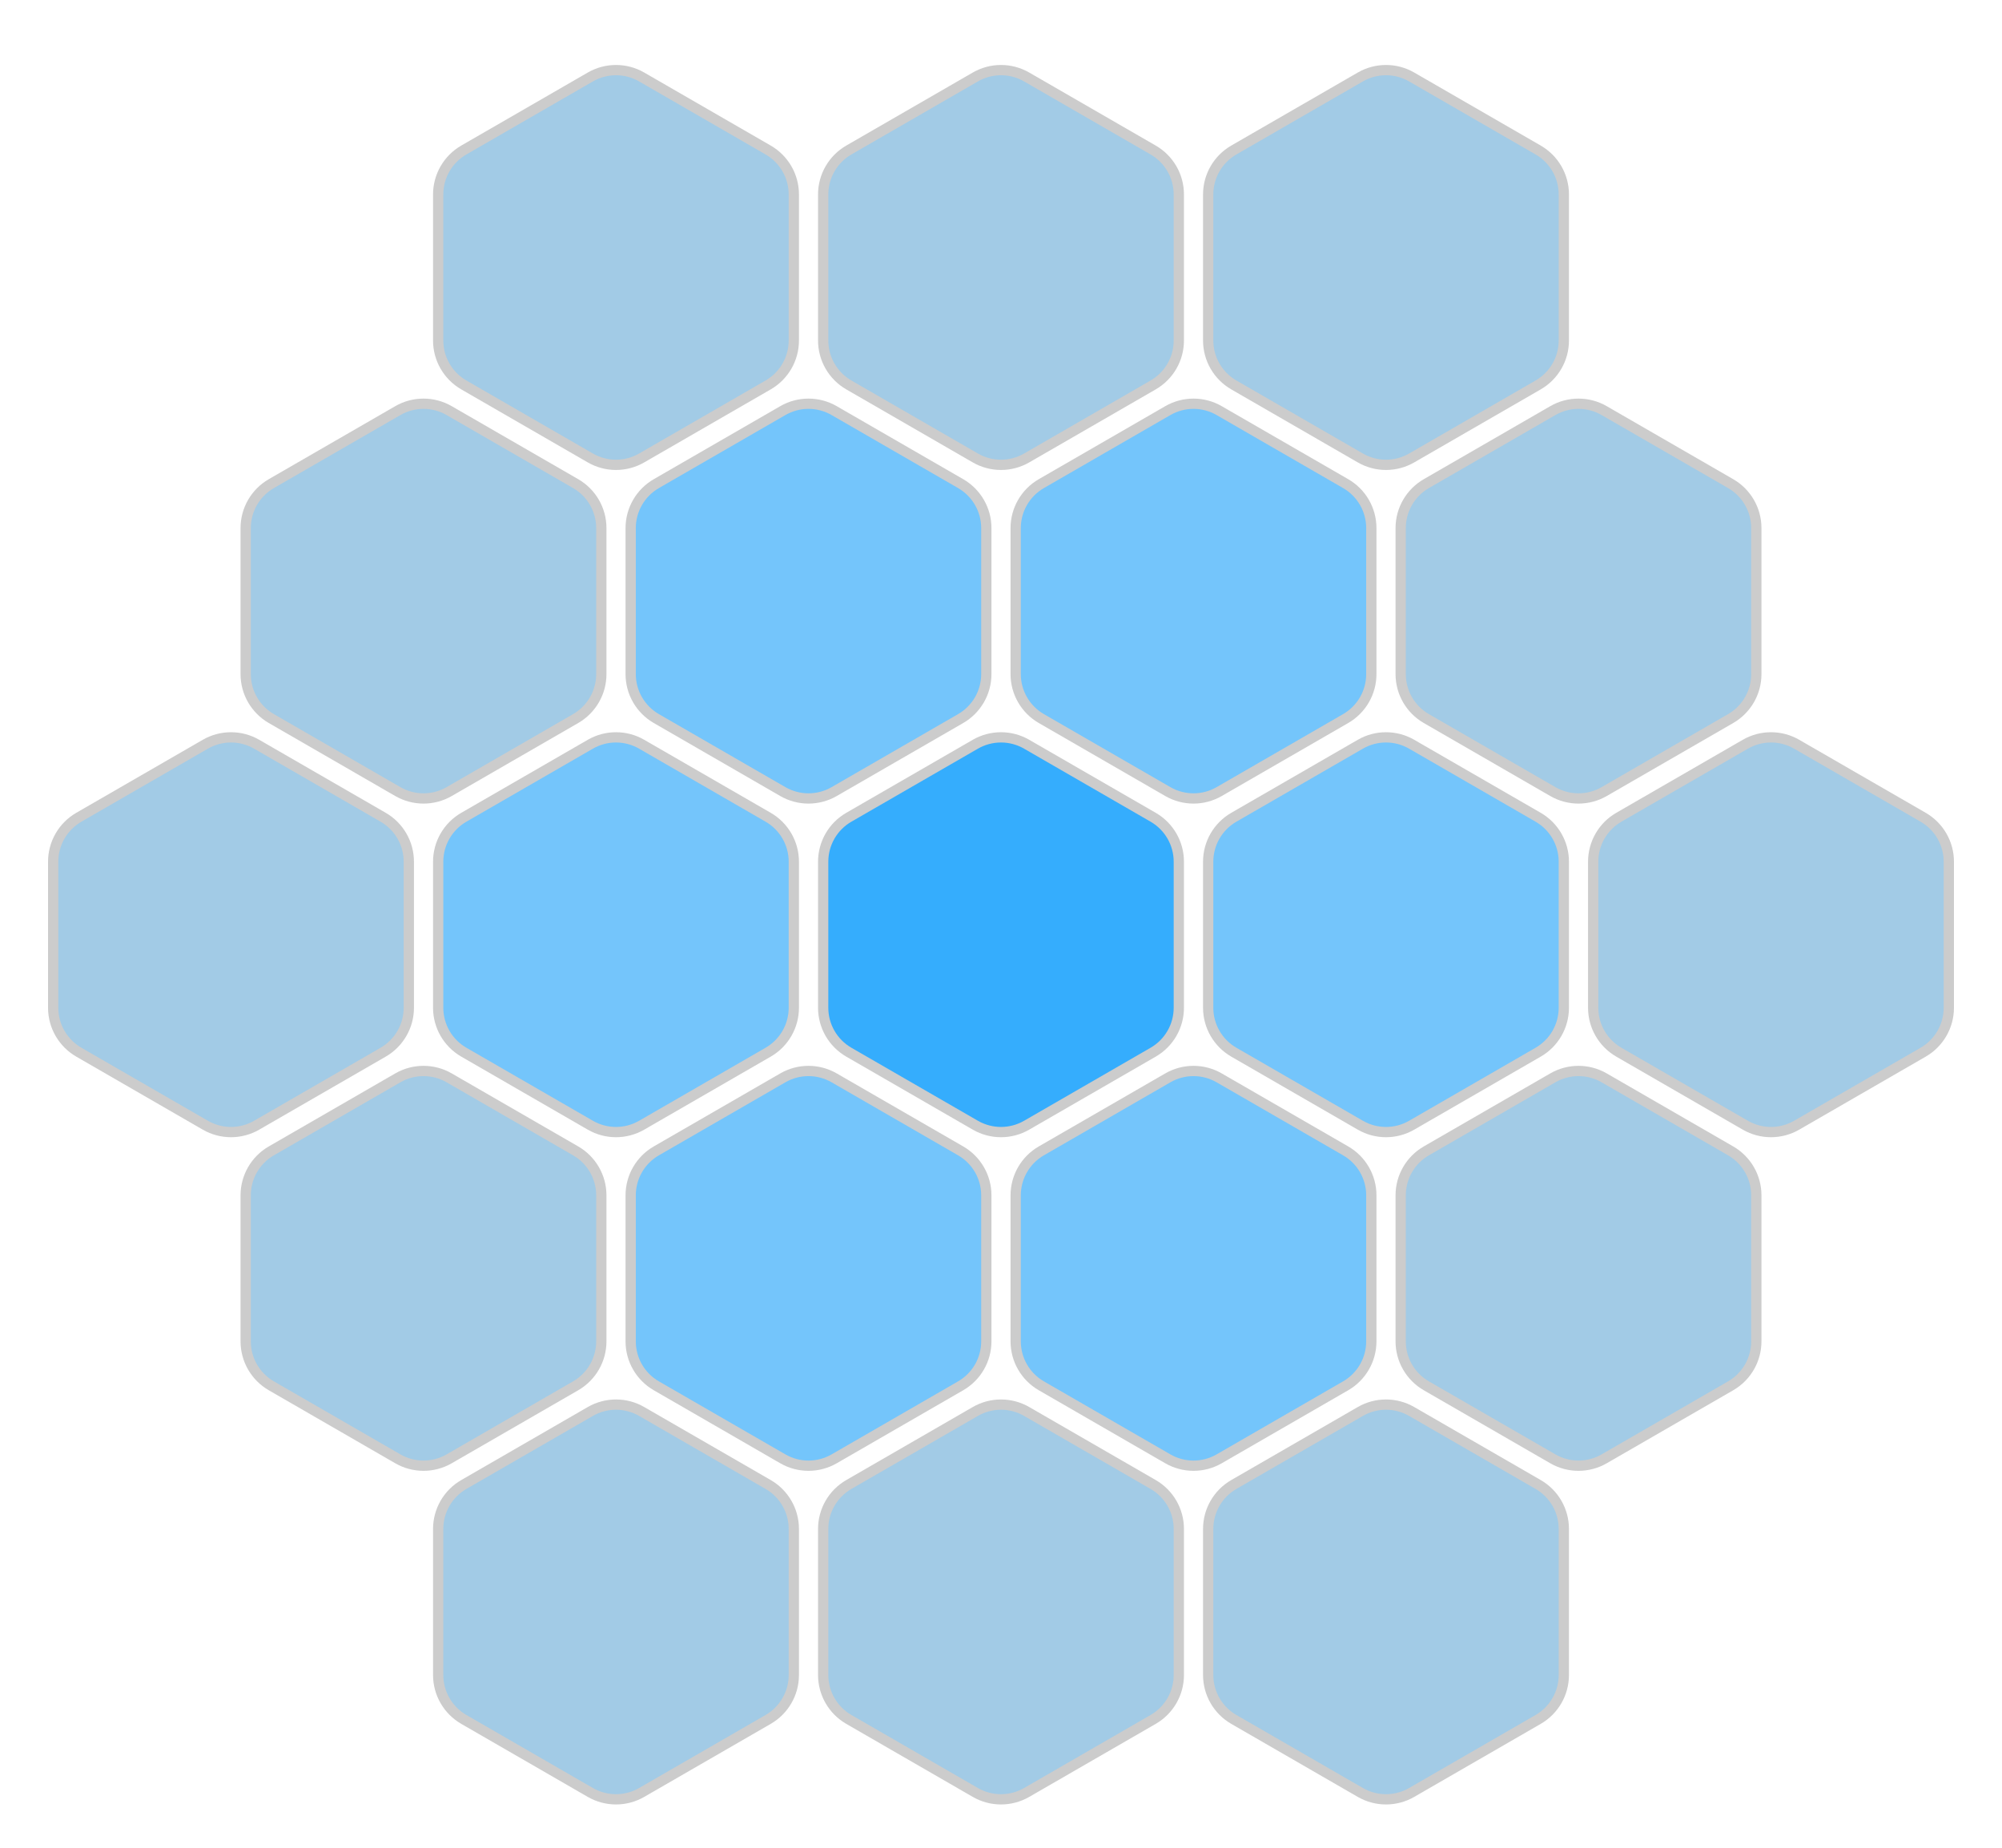
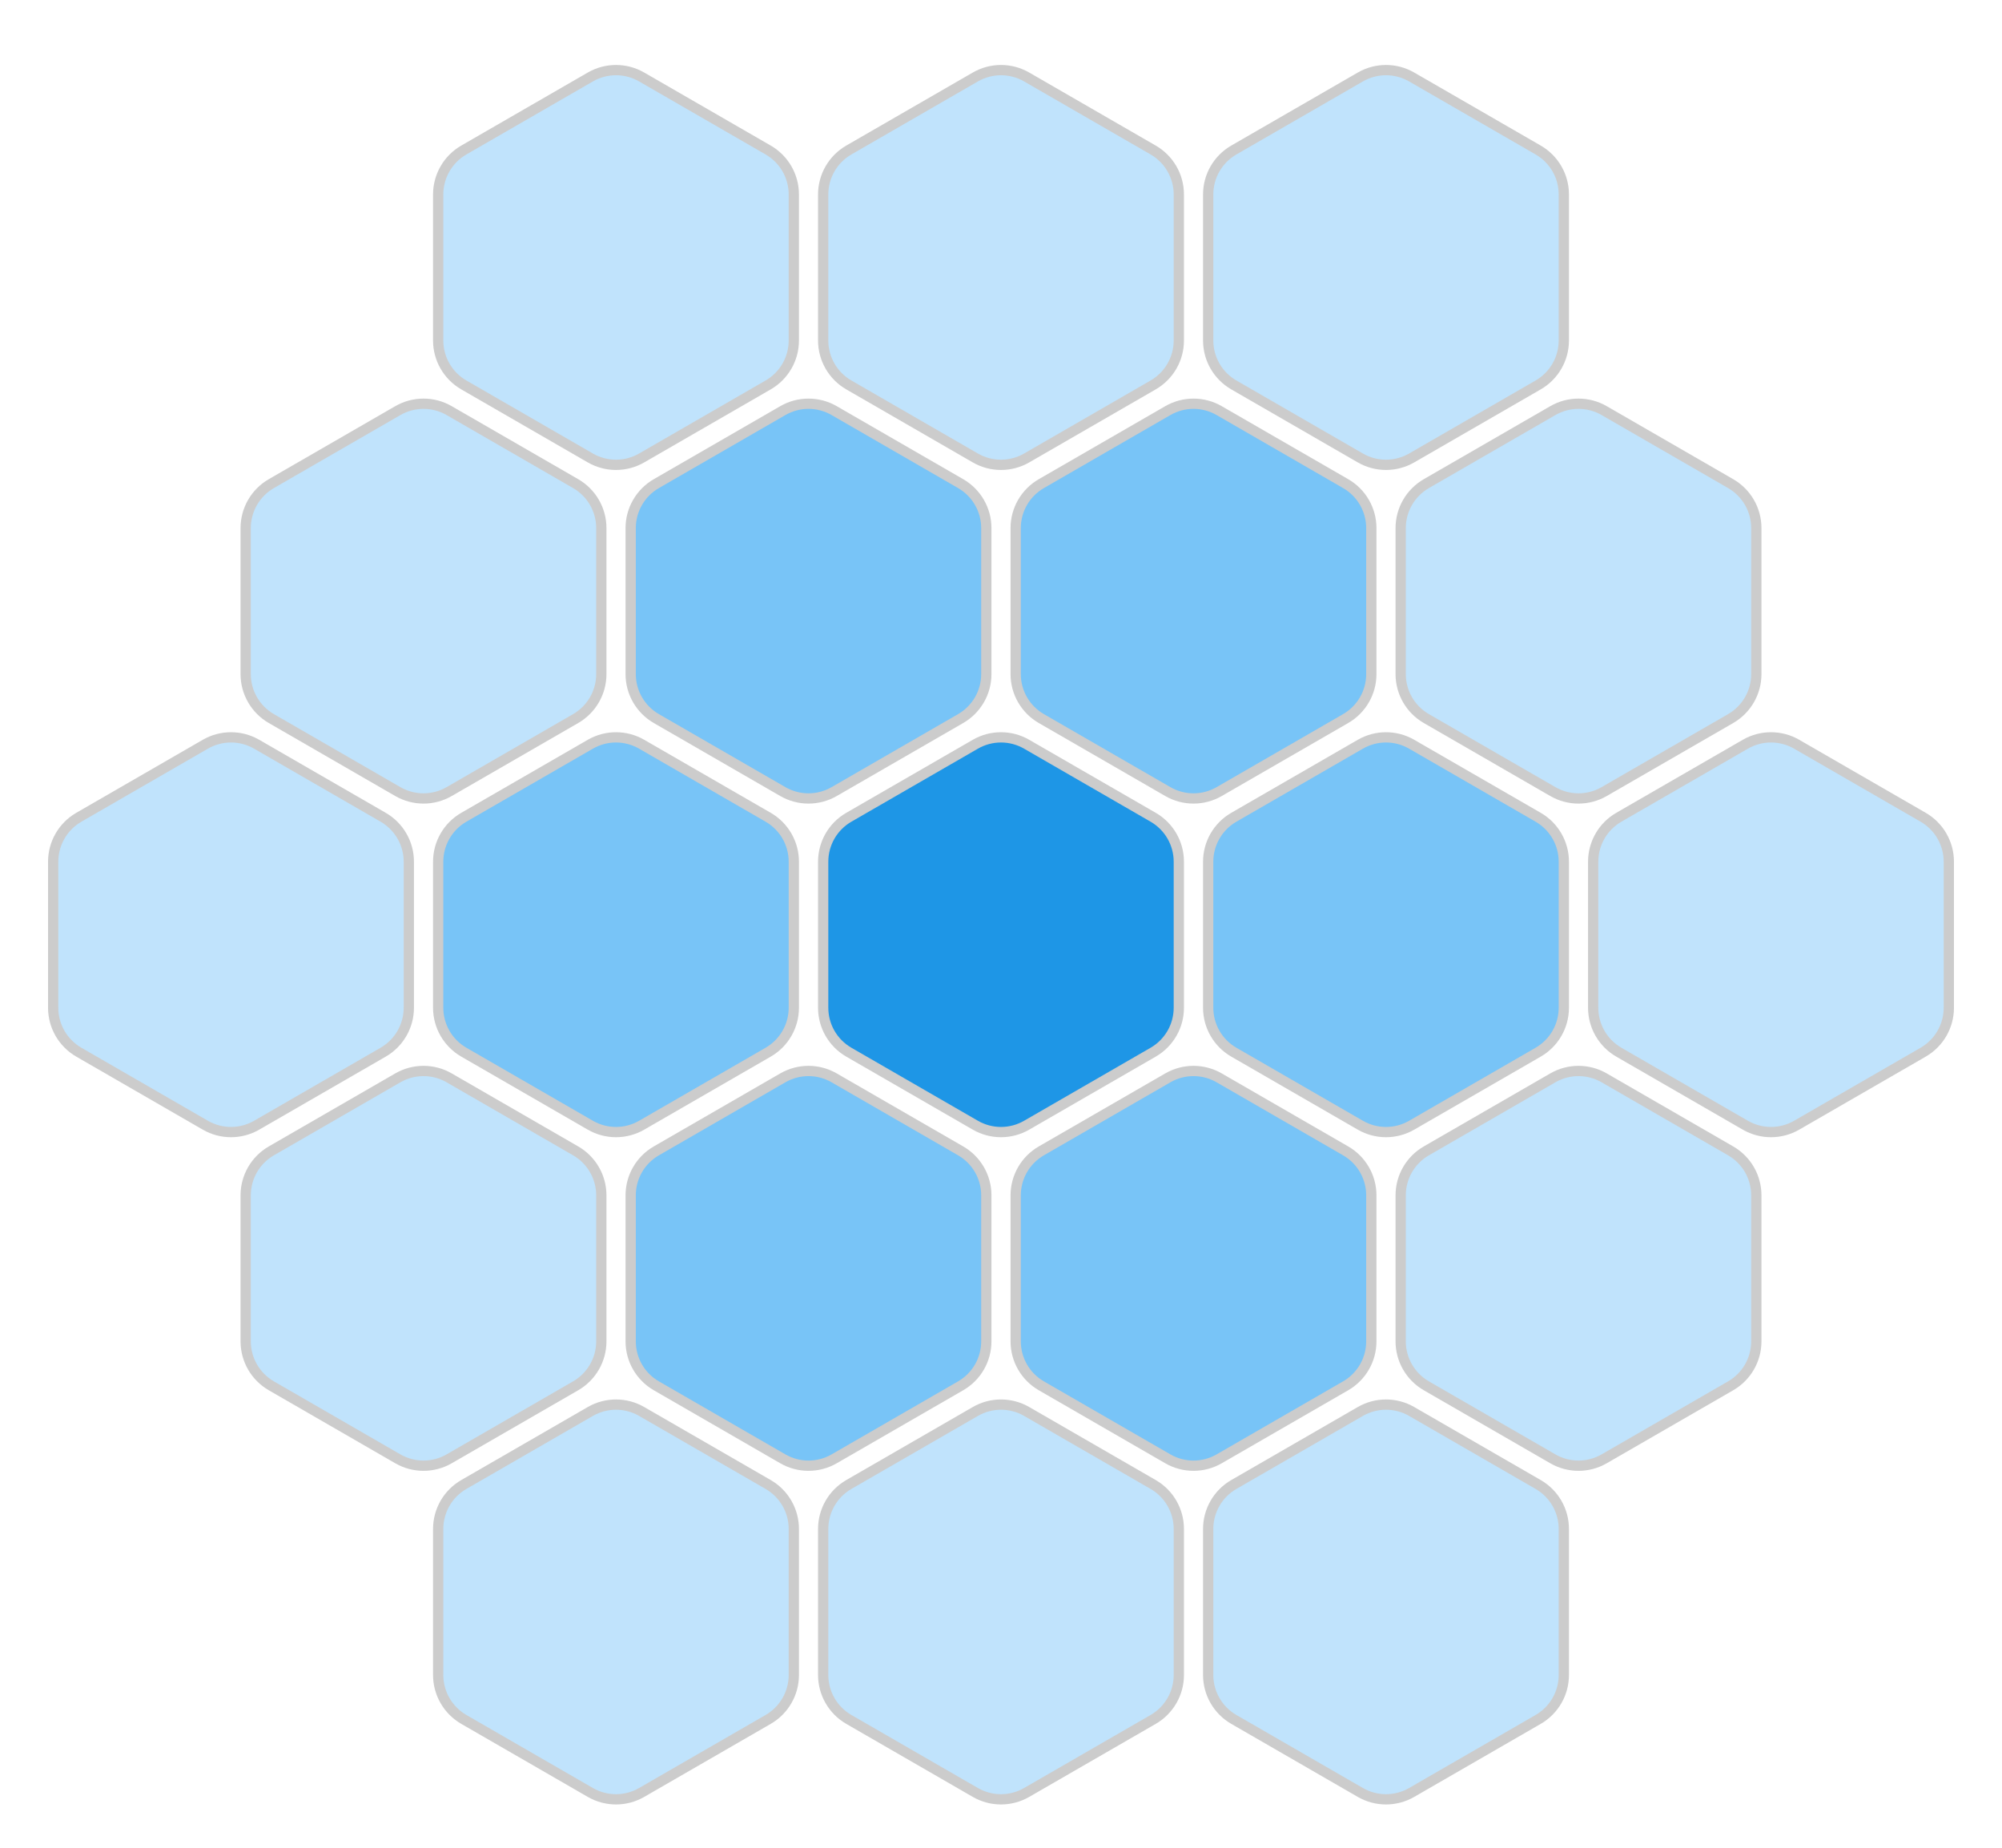
<svg xmlns="http://www.w3.org/2000/svg" id="svg2" viewBox="0 0 390 360">
-   <path stroke="rgb(204, 204, 204)" fill="hsl(204, 58%, 77%)" stroke-width="2" d="       M 115 15       a 10 10 0 0 1 10 0       l 24.641 14.226       a 10 10 0 0 1 5 8.66       l 0 28.453       a 10 10 0 0 1 -5 8.66       l -24.641 14.226       a 10 10 0 0 1 -10 0       l -24.641 -14.226       a 10 10 0 0 1 -5 -8.66       l 0 -28.453       a 10 10 0 0 1 5 -8.66       Z       " />
-   <path stroke="rgb(204, 204, 204)" fill="hsl(204, 58%, 77%)" stroke-width="2" d="       M 190 15       a 10 10 0 0 1 10 0       l 24.641 14.226       a 10 10 0 0 1 5 8.66       l 0 28.453       a 10 10 0 0 1 -5 8.66       l -24.641 14.226       a 10 10 0 0 1 -10 0       l -24.641 -14.226       a 10 10 0 0 1 -5 -8.66       l 0 -28.453       a 10 10 0 0 1 5 -8.66       Z       " />
-   <path stroke="rgb(204, 204, 204)" fill="hsl(204, 58%, 77%)" stroke-width="2" d="       M 265 15       a 10 10 0 0 1 10 0       l 24.641 14.226       a 10 10 0 0 1 5 8.66       l 0 28.453       a 10 10 0 0 1 -5 8.66       l -24.641 14.226       a 10 10 0 0 1 -10 0       l -24.641 -14.226       a 10 10 0 0 1 -5 -8.66       l 0 -28.453       a 10 10 0 0 1 5 -8.66       Z       " />
-   <path stroke="rgb(204, 204, 204)" fill="hsl(204, 58%, 77%)" stroke-width="2" d="       M 77.5 80       a 10 10 0 0 1 10 0       l 24.641 14.226       a 10 10 0 0 1 5 8.66       l 0 28.453       a 10 10 0 0 1 -5 8.66       l -24.641 14.226       a 10 10 0 0 1 -10 0       l -24.641 -14.226       a 10 10 0 0 1 -5 -8.66       l 0 -28.453       a 10 10 0 0 1 5 -8.66       Z       " />
-   <path stroke="rgb(204, 204, 204)" fill="hsl(204, 94%, 72%)" stroke-width="2" d="       M 152.5 80       a 10 10 0 0 1 10 0       l 24.641 14.226       a 10 10 0 0 1 5 8.66       l 0 28.453       a 10 10 0 0 1 -5 8.66       l -24.641 14.226       a 10 10 0 0 1 -10 0       l -24.641 -14.226       a 10 10 0 0 1 -5 -8.66       l 0 -28.453       a 10 10 0 0 1 5 -8.66       Z       " />
-   <path stroke="rgb(204, 204, 204)" fill="hsl(204, 94%, 72%)" stroke-width="2" d="       M 227.5 80       a 10 10 0 0 1 10 0       l 24.641 14.226       a 10 10 0 0 1 5 8.66       l 0 28.453       a 10 10 0 0 1 -5 8.66       l -24.641 14.226       a 10 10 0 0 1 -10 0       l -24.641 -14.226       a 10 10 0 0 1 -5 -8.66       l 0 -28.453       a 10 10 0 0 1 5 -8.66       Z       " />
-   <path stroke="rgb(204, 204, 204)" fill="hsl(204, 58%, 77%)" stroke-width="2" d="       M 302.5 80       a 10 10 0 0 1 10 0       l 24.641 14.226       a 10 10 0 0 1 5 8.66       l 0 28.453       a 10 10 0 0 1 -5 8.66       l -24.641 14.226       a 10 10 0 0 1 -10 0       l -24.641 -14.226       a 10 10 0 0 1 -5 -8.66       l 0 -28.453       a 10 10 0 0 1 5 -8.66       Z       " />
-   <path stroke="rgb(204, 204, 204)" fill="hsl(204, 58%, 77%)" stroke-width="2" d="       M 40 145       a 10 10 0 0 1 10 0       l 24.641 14.226       a 10 10 0 0 1 5 8.66       l 0 28.453       a 10 10 0 0 1 -5 8.66       l -24.641 14.226       a 10 10 0 0 1 -10 0       l -24.641 -14.226       a 10 10 0 0 1 -5 -8.66       l 0 -28.453       a 10 10 0 0 1 5 -8.66       Z       " />
-   <path stroke="rgb(204, 204, 204)" fill="hsl(204, 94%, 72%)" stroke-width="2" d="       M 115 145       a 10 10 0 0 1 10 0       l 24.641 14.226       a 10 10 0 0 1 5 8.66       l 0 28.453       a 10 10 0 0 1 -5 8.66       l -24.641 14.226       a 10 10 0 0 1 -10 0       l -24.641 -14.226       a 10 10 0 0 1 -5 -8.66       l 0 -28.453       a 10 10 0 0 1 5 -8.66       Z       " />
-   <path stroke="rgb(204, 204, 204)" fill="hsl(204, 98%, 60%)" stroke-width="2" d="       M 190 145       a 10 10 0 0 1 10 0       l 24.641 14.226       a 10 10 0 0 1 5 8.66       l 0 28.453       a 10 10 0 0 1 -5 8.66       l -24.641 14.226       a 10 10 0 0 1 -10 0       l -24.641 -14.226       a 10 10 0 0 1 -5 -8.66       l 0 -28.453       a 10 10 0 0 1 5 -8.66       Z       " />
-   <path stroke="rgb(204, 204, 204)" fill="hsl(204, 94%, 72%)" stroke-width="2" d="       M 265 145       a 10 10 0 0 1 10 0       l 24.641 14.226       a 10 10 0 0 1 5 8.66       l 0 28.453       a 10 10 0 0 1 -5 8.66       l -24.641 14.226       a 10 10 0 0 1 -10 0       l -24.641 -14.226       a 10 10 0 0 1 -5 -8.66       l 0 -28.453       a 10 10 0 0 1 5 -8.66       Z       " />
-   <path stroke="rgb(204, 204, 204)" fill="hsl(204, 58%, 77%)" stroke-width="2" d="       M 340 145       a 10 10 0 0 1 10 0       l 24.641 14.226       a 10 10 0 0 1 5 8.66       l 0 28.453       a 10 10 0 0 1 -5 8.66       l -24.641 14.226       a 10 10 0 0 1 -10 0       l -24.641 -14.226       a 10 10 0 0 1 -5 -8.66       l 0 -28.453       a 10 10 0 0 1 5 -8.66       Z       " />
-   <path stroke="rgb(204, 204, 204)" fill="hsl(204, 58%, 77%)" stroke-width="2" d="       M 77.5 210       a 10 10 0 0 1 10 0       l 24.641 14.226       a 10 10 0 0 1 5 8.66       l 0 28.453       a 10 10 0 0 1 -5 8.66       l -24.641 14.226       a 10 10 0 0 1 -10 0       l -24.641 -14.226       a 10 10 0 0 1 -5 -8.66       l 0 -28.453       a 10 10 0 0 1 5 -8.66       Z       " />
-   <path stroke="rgb(204, 204, 204)" fill="hsl(204, 94%, 72%)" stroke-width="2" d="       M 152.5 210       a 10 10 0 0 1 10 0       l 24.641 14.226       a 10 10 0 0 1 5 8.66       l 0 28.453       a 10 10 0 0 1 -5 8.66       l -24.641 14.226       a 10 10 0 0 1 -10 0       l -24.641 -14.226       a 10 10 0 0 1 -5 -8.66       l 0 -28.453       a 10 10 0 0 1 5 -8.66       Z       " />
-   <path stroke="rgb(204, 204, 204)" fill="hsl(204, 94%, 72%)" stroke-width="2" d="       M 227.5 210       a 10 10 0 0 1 10 0       l 24.641 14.226       a 10 10 0 0 1 5 8.66       l 0 28.453       a 10 10 0 0 1 -5 8.66       l -24.641 14.226       a 10 10 0 0 1 -10 0       l -24.641 -14.226       a 10 10 0 0 1 -5 -8.66       l 0 -28.453       a 10 10 0 0 1 5 -8.66       Z       " />
-   <path stroke="rgb(204, 204, 204)" fill="hsl(204, 58%, 77%)" stroke-width="2" d="       M 302.5 210       a 10 10 0 0 1 10 0       l 24.641 14.226       a 10 10 0 0 1 5 8.66       l 0 28.453       a 10 10 0 0 1 -5 8.66       l -24.641 14.226       a 10 10 0 0 1 -10 0       l -24.641 -14.226       a 10 10 0 0 1 -5 -8.66       l 0 -28.453       a 10 10 0 0 1 5 -8.66       Z       " />
-   <path stroke="rgb(204, 204, 204)" fill="hsl(204, 58%, 77%)" stroke-width="2" d="       M 115 275       a 10 10 0 0 1 10 0       l 24.641 14.226       a 10 10 0 0 1 5 8.66       l 0 28.453       a 10 10 0 0 1 -5 8.66       l -24.641 14.226       a 10 10 0 0 1 -10 0       l -24.641 -14.226       a 10 10 0 0 1 -5 -8.66       l 0 -28.453       a 10 10 0 0 1 5 -8.66       Z       " />
-   <path stroke="rgb(204, 204, 204)" fill="hsl(204, 58%, 77%)" stroke-width="2" d="       M 190 275       a 10 10 0 0 1 10 0       l 24.641 14.226       a 10 10 0 0 1 5 8.66       l 0 28.453       a 10 10 0 0 1 -5 8.66       l -24.641 14.226       a 10 10 0 0 1 -10 0       l -24.641 -14.226       a 10 10 0 0 1 -5 -8.66       l 0 -28.453       a 10 10 0 0 1 5 -8.66       Z       " />
-   <path stroke="rgb(204, 204, 204)" fill="hsl(204, 58%, 77%)" stroke-width="2" d="       M 265 275       a 10 10 0 0 1 10 0       l 24.641 14.226       a 10 10 0 0 1 5 8.66       l 0 28.453       a 10 10 0 0 1 -5 8.66       l -24.641 14.226       a 10 10 0 0 1 -10 0       l -24.641 -14.226       a 10 10 0 0 1 -5 -8.66       l 0 -28.453       a 10 10 0 0 1 5 -8.66       Z       " />
+   <path stroke="rgb(204, 204, 204)" fill="hsl(205, 91%, 87%)" stroke-width="2" d="       M 115 15       a 10 10 0 0 1 10 0       l 24.641 14.226       a 10 10 0 0 1 5 8.66       l 0 28.453       a 10 10 0 0 1 -5 8.66       l -24.641 14.226       a 10 10 0 0 1 -10 0       l -24.641 -14.226       a 10 10 0 0 1 -5 -8.66       l 0 -28.453       a 10 10 0 0 1 5 -8.66       Z       " />
+   <path stroke="rgb(204, 204, 204)" fill="hsl(205, 91%, 87%)" stroke-width="2" d="       M 190 15       a 10 10 0 0 1 10 0       l 24.641 14.226       a 10 10 0 0 1 5 8.66       l 0 28.453       a 10 10 0 0 1 -5 8.66       l -24.641 14.226       a 10 10 0 0 1 -10 0       l -24.641 -14.226       a 10 10 0 0 1 -5 -8.66       l 0 -28.453       a 10 10 0 0 1 5 -8.66       Z       " />
+   <path stroke="rgb(204, 204, 204)" fill="hsl(205, 91%, 87%)" stroke-width="2" d="       M 265 15       a 10 10 0 0 1 10 0       l 24.641 14.226       a 10 10 0 0 1 5 8.66       l 0 28.453       a 10 10 0 0 1 -5 8.66       l -24.641 14.226       a 10 10 0 0 1 -10 0       l -24.641 -14.226       a 10 10 0 0 1 -5 -8.66       l 0 -28.453       a 10 10 0 0 1 5 -8.66       Z       " />
+   <path stroke="rgb(204, 204, 204)" fill="hsl(205, 91%, 87%)" stroke-width="2" d="       M 77.5 80       a 10 10 0 0 1 10 0       l 24.641 14.226       a 10 10 0 0 1 5 8.66       l 0 28.453       a 10 10 0 0 1 -5 8.66       l -24.641 14.226       a 10 10 0 0 1 -10 0       l -24.641 -14.226       a 10 10 0 0 1 -5 -8.66       l 0 -28.453       a 10 10 0 0 1 5 -8.66       Z       " />
+   <path stroke="rgb(204, 204, 204)" fill="hsl(204, 89%, 72%)" stroke-width="2" d="       M 152.5 80       a 10 10 0 0 1 10 0       l 24.641 14.226       a 10 10 0 0 1 5 8.66       l 0 28.453       a 10 10 0 0 1 -5 8.66       l -24.641 14.226       a 10 10 0 0 1 -10 0       l -24.641 -14.226       a 10 10 0 0 1 -5 -8.66       l 0 -28.453       a 10 10 0 0 1 5 -8.66       Z       " />
+   <path stroke="rgb(204, 204, 204)" fill="hsl(204, 89%, 72%)" stroke-width="2" d="       M 227.5 80       a 10 10 0 0 1 10 0       l 24.641 14.226       a 10 10 0 0 1 5 8.66       l 0 28.453       a 10 10 0 0 1 -5 8.66       l -24.641 14.226       a 10 10 0 0 1 -10 0       l -24.641 -14.226       a 10 10 0 0 1 -5 -8.66       l 0 -28.453       a 10 10 0 0 1 5 -8.66       Z       " />
+   <path stroke="rgb(204, 204, 204)" fill="hsl(205, 91%, 87%)" stroke-width="2" d="       M 302.5 80       a 10 10 0 0 1 10 0       l 24.641 14.226       a 10 10 0 0 1 5 8.66       l 0 28.453       a 10 10 0 0 1 -5 8.66       l -24.641 14.226       a 10 10 0 0 1 -10 0       l -24.641 -14.226       a 10 10 0 0 1 -5 -8.66       l 0 -28.453       a 10 10 0 0 1 5 -8.66       Z       " />
+   <path stroke="rgb(204, 204, 204)" fill="hsl(205, 91%, 87%)" stroke-width="2" d="       M 40 145       a 10 10 0 0 1 10 0       l 24.641 14.226       a 10 10 0 0 1 5 8.66       l 0 28.453       a 10 10 0 0 1 -5 8.66       l -24.641 14.226       a 10 10 0 0 1 -10 0       l -24.641 -14.226       a 10 10 0 0 1 -5 -8.66       l 0 -28.453       a 10 10 0 0 1 5 -8.66       Z       " />
+   <path stroke="rgb(204, 204, 204)" fill="hsl(204, 89%, 72%)" stroke-width="2" d="       M 115 145       a 10 10 0 0 1 10 0       l 24.641 14.226       a 10 10 0 0 1 5 8.66       l 0 28.453       a 10 10 0 0 1 -5 8.66       l -24.641 14.226       a 10 10 0 0 1 -10 0       l -24.641 -14.226       a 10 10 0 0 1 -5 -8.66       l 0 -28.453       a 10 10 0 0 1 5 -8.66       Z       " />
+   <path stroke="rgb(204, 204, 204)" fill="hsl(204, 80%, 51%)" stroke-width="2" d="       M 190 145       a 10 10 0 0 1 10 0       l 24.641 14.226       a 10 10 0 0 1 5 8.66       l 0 28.453       a 10 10 0 0 1 -5 8.66       l -24.641 14.226       a 10 10 0 0 1 -10 0       l -24.641 -14.226       a 10 10 0 0 1 -5 -8.66       l 0 -28.453       a 10 10 0 0 1 5 -8.66       Z       " />
+   <path stroke="rgb(204, 204, 204)" fill="hsl(204, 89%, 72%)" stroke-width="2" d="       M 265 145       a 10 10 0 0 1 10 0       l 24.641 14.226       a 10 10 0 0 1 5 8.66       l 0 28.453       a 10 10 0 0 1 -5 8.66       l -24.641 14.226       a 10 10 0 0 1 -10 0       l -24.641 -14.226       a 10 10 0 0 1 -5 -8.66       l 0 -28.453       a 10 10 0 0 1 5 -8.66       Z       " />
+   <path stroke="rgb(204, 204, 204)" fill="hsl(205, 91%, 87%)" stroke-width="2" d="       M 340 145       a 10 10 0 0 1 10 0       l 24.641 14.226       a 10 10 0 0 1 5 8.66       l 0 28.453       a 10 10 0 0 1 -5 8.66       l -24.641 14.226       a 10 10 0 0 1 -10 0       l -24.641 -14.226       a 10 10 0 0 1 -5 -8.66       l 0 -28.453       a 10 10 0 0 1 5 -8.66       Z       " />
+   <path stroke="rgb(204, 204, 204)" fill="hsl(205, 91%, 87%)" stroke-width="2" d="       M 77.5 210       a 10 10 0 0 1 10 0       l 24.641 14.226       a 10 10 0 0 1 5 8.66       l 0 28.453       a 10 10 0 0 1 -5 8.66       l -24.641 14.226       a 10 10 0 0 1 -10 0       l -24.641 -14.226       a 10 10 0 0 1 -5 -8.66       l 0 -28.453       a 10 10 0 0 1 5 -8.66       Z       " />
+   <path stroke="rgb(204, 204, 204)" fill="hsl(204, 89%, 72%)" stroke-width="2" d="       M 152.5 210       a 10 10 0 0 1 10 0       l 24.641 14.226       a 10 10 0 0 1 5 8.66       l 0 28.453       a 10 10 0 0 1 -5 8.66       l -24.641 14.226       a 10 10 0 0 1 -10 0       l -24.641 -14.226       a 10 10 0 0 1 -5 -8.66       l 0 -28.453       a 10 10 0 0 1 5 -8.66       Z       " />
+   <path stroke="rgb(204, 204, 204)" fill="hsl(204, 89%, 72%)" stroke-width="2" d="       M 227.5 210       a 10 10 0 0 1 10 0       l 24.641 14.226       a 10 10 0 0 1 5 8.66       l 0 28.453       a 10 10 0 0 1 -5 8.66       l -24.641 14.226       a 10 10 0 0 1 -10 0       l -24.641 -14.226       a 10 10 0 0 1 -5 -8.66       l 0 -28.453       a 10 10 0 0 1 5 -8.66       Z       " />
+   <path stroke="rgb(204, 204, 204)" fill="hsl(205, 91%, 87%)" stroke-width="2" d="       M 302.5 210       a 10 10 0 0 1 10 0       l 24.641 14.226       a 10 10 0 0 1 5 8.66       l 0 28.453       a 10 10 0 0 1 -5 8.66       l -24.641 14.226       a 10 10 0 0 1 -10 0       l -24.641 -14.226       a 10 10 0 0 1 -5 -8.66       l 0 -28.453       a 10 10 0 0 1 5 -8.66       Z       " />
+   <path stroke="rgb(204, 204, 204)" fill="hsl(205, 91%, 87%)" stroke-width="2" d="       M 115 275       a 10 10 0 0 1 10 0       l 24.641 14.226       a 10 10 0 0 1 5 8.66       l 0 28.453       a 10 10 0 0 1 -5 8.66       l -24.641 14.226       a 10 10 0 0 1 -10 0       l -24.641 -14.226       a 10 10 0 0 1 -5 -8.66       l 0 -28.453       a 10 10 0 0 1 5 -8.66       Z       " />
+   <path stroke="rgb(204, 204, 204)" fill="hsl(205, 91%, 87%)" stroke-width="2" d="       M 190 275       a 10 10 0 0 1 10 0       l 24.641 14.226       a 10 10 0 0 1 5 8.66       l 0 28.453       a 10 10 0 0 1 -5 8.66       l -24.641 14.226       a 10 10 0 0 1 -10 0       l -24.641 -14.226       a 10 10 0 0 1 -5 -8.66       l 0 -28.453       a 10 10 0 0 1 5 -8.66       Z       " />
+   <path stroke="rgb(204, 204, 204)" fill="hsl(205, 91%, 87%)" stroke-width="2" d="       M 265 275       a 10 10 0 0 1 10 0       l 24.641 14.226       a 10 10 0 0 1 5 8.66       l 0 28.453       a 10 10 0 0 1 -5 8.66       l -24.641 14.226       a 10 10 0 0 1 -10 0       l -24.641 -14.226       a 10 10 0 0 1 -5 -8.66       l 0 -28.453       a 10 10 0 0 1 5 -8.66       Z       " />
</svg>
